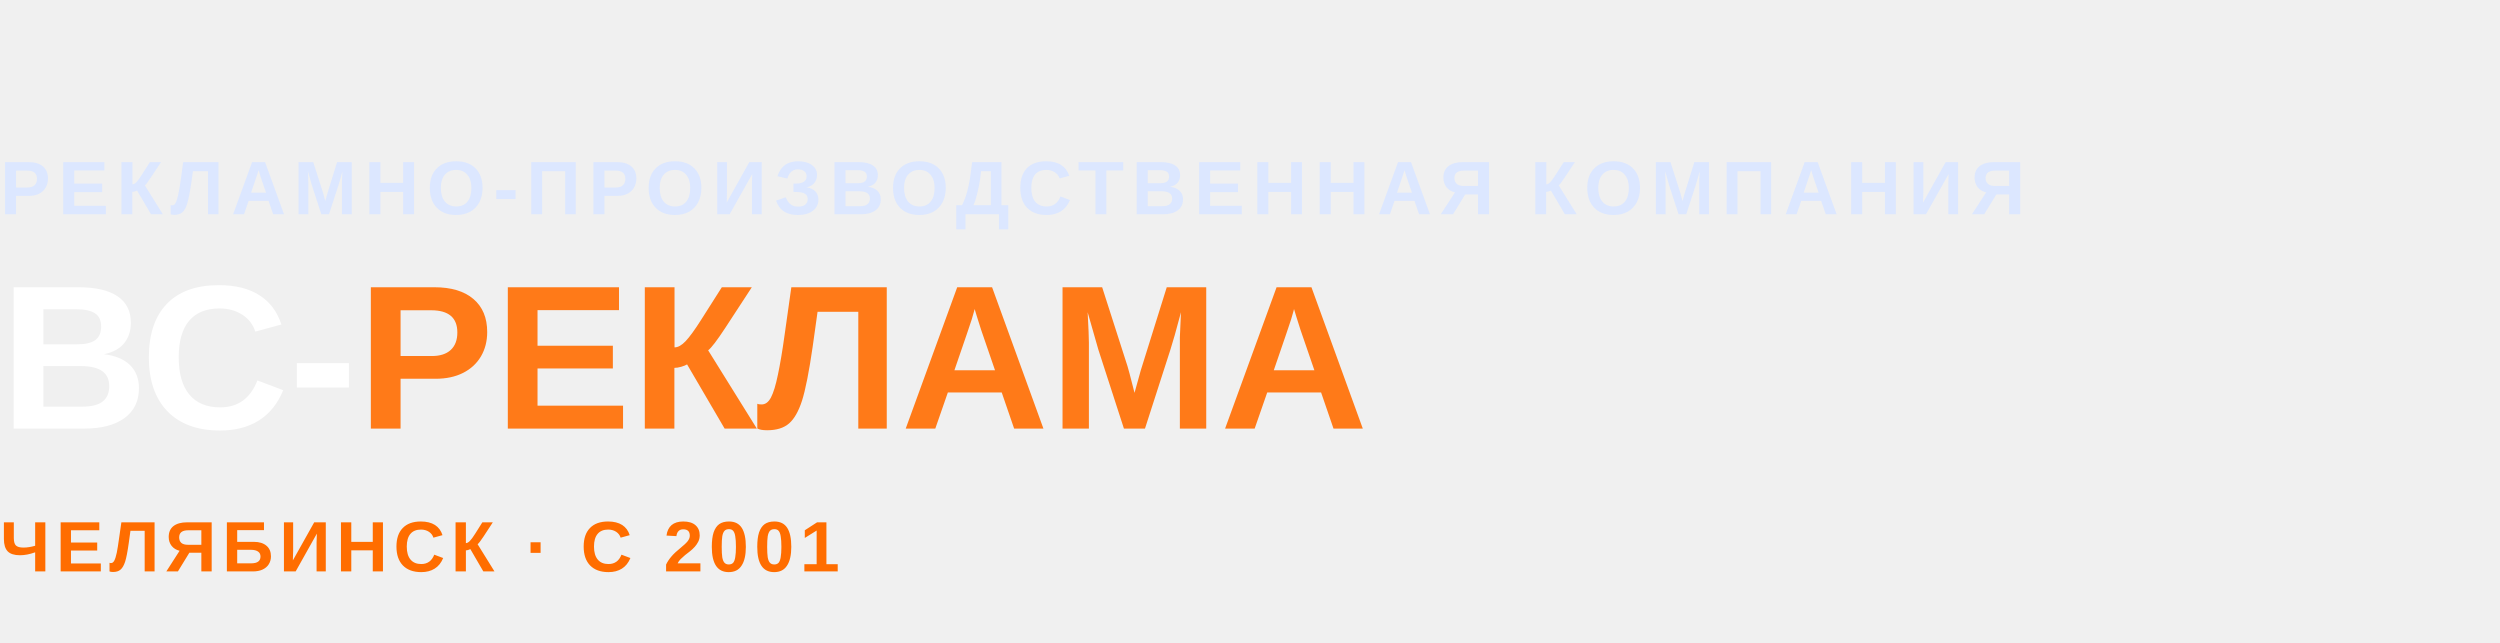
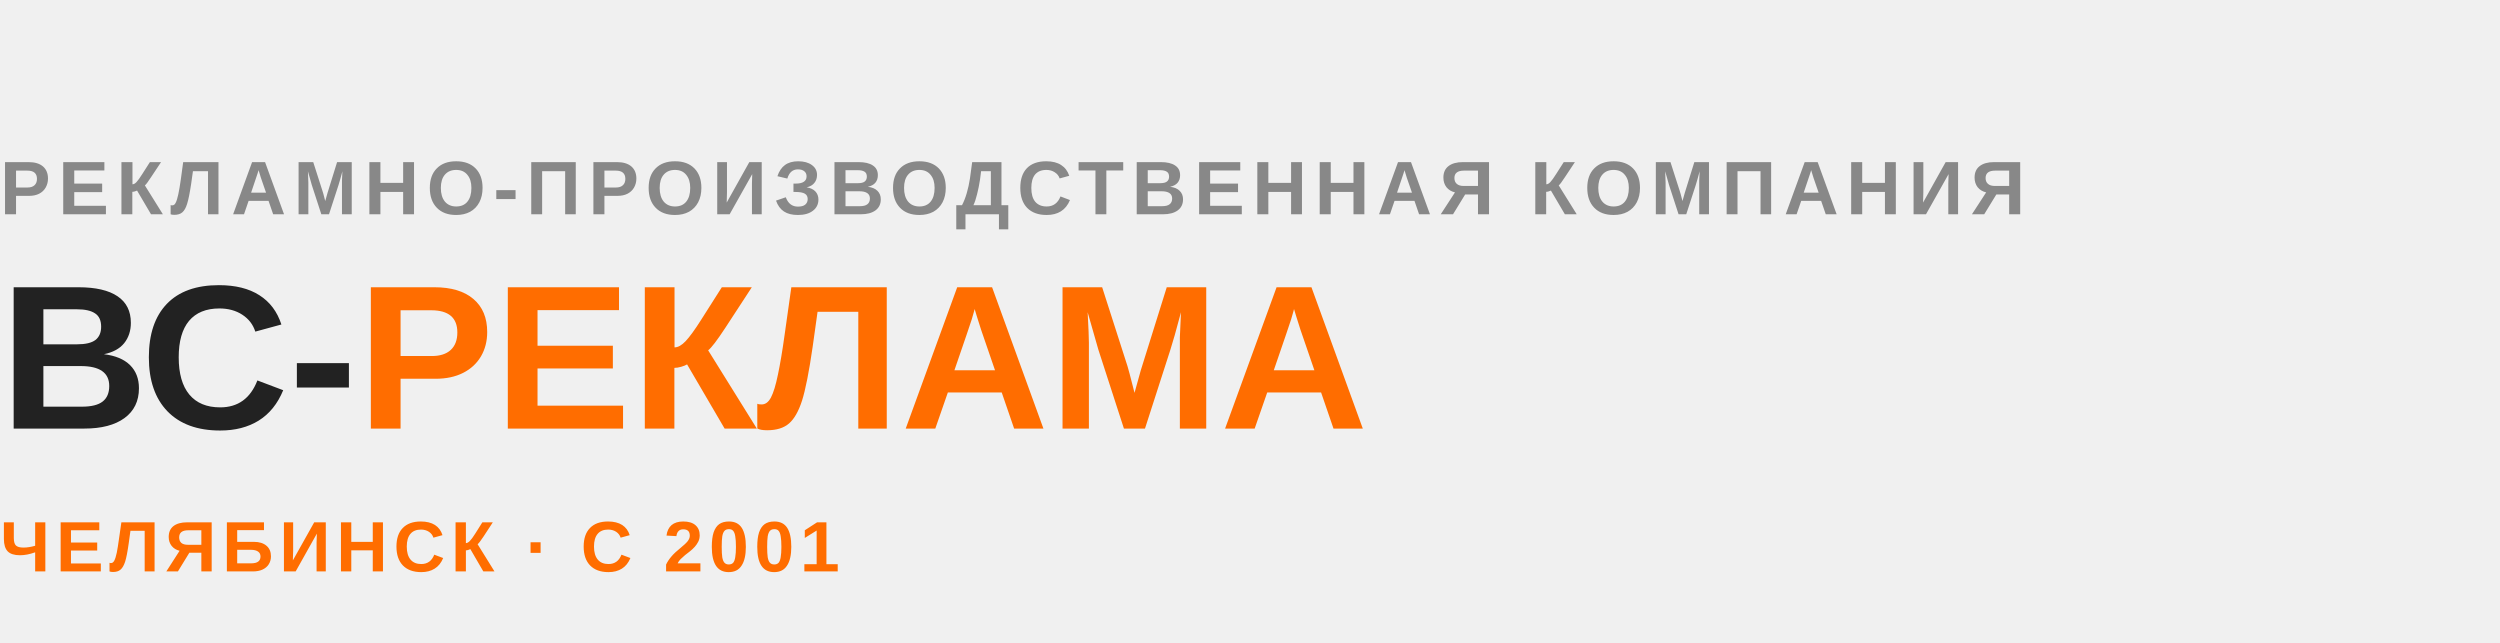
<svg xmlns="http://www.w3.org/2000/svg" viewBox="0 0 280 72" role="img" aria-label="ООО ВС-РЕКЛАМА">
-   <text x="0" y="24" font-family="Arial, Helvetica, sans-serif" font-size="8.5" font-weight="600" fill="#DCE7FF" letter-spacing="0.1em">РЕКЛАМНО-ПРОИЗВОДСТВЕННАЯ КОМПАНИЯ</text>
-   <text x="0" y="48" font-family="Arial Black, Arial, sans-serif" font-size="23" font-weight="900" fill="#FFFFFF">ВС-<tspan fill="#FF7A18">РЕКЛАМА</tspan>
+   <text x="0" y="24" font-family="Arial, Helvetica, sans-serif" font-size="8.5" font-weight="600" fill="#888" letter-spacing="0.1em">РЕКЛАМНО-ПРОИЗВОДСТВЕННАЯ КОМПАНИЯ</text>
+   <text x="0" y="48" font-family="Arial Black, Arial, sans-serif" font-size="23" font-weight="900" fill="#222">ВС-<tspan fill="#FF6D00">РЕКЛАМА</tspan>
  </text>
  <text x="0" y="64" font-family="Arial, Helvetica, sans-serif" font-size="8" font-weight="600" fill="#FF6D00" letter-spacing="0.08em">ЧЕЛЯБИНСК · С 2001</text>
</svg>
